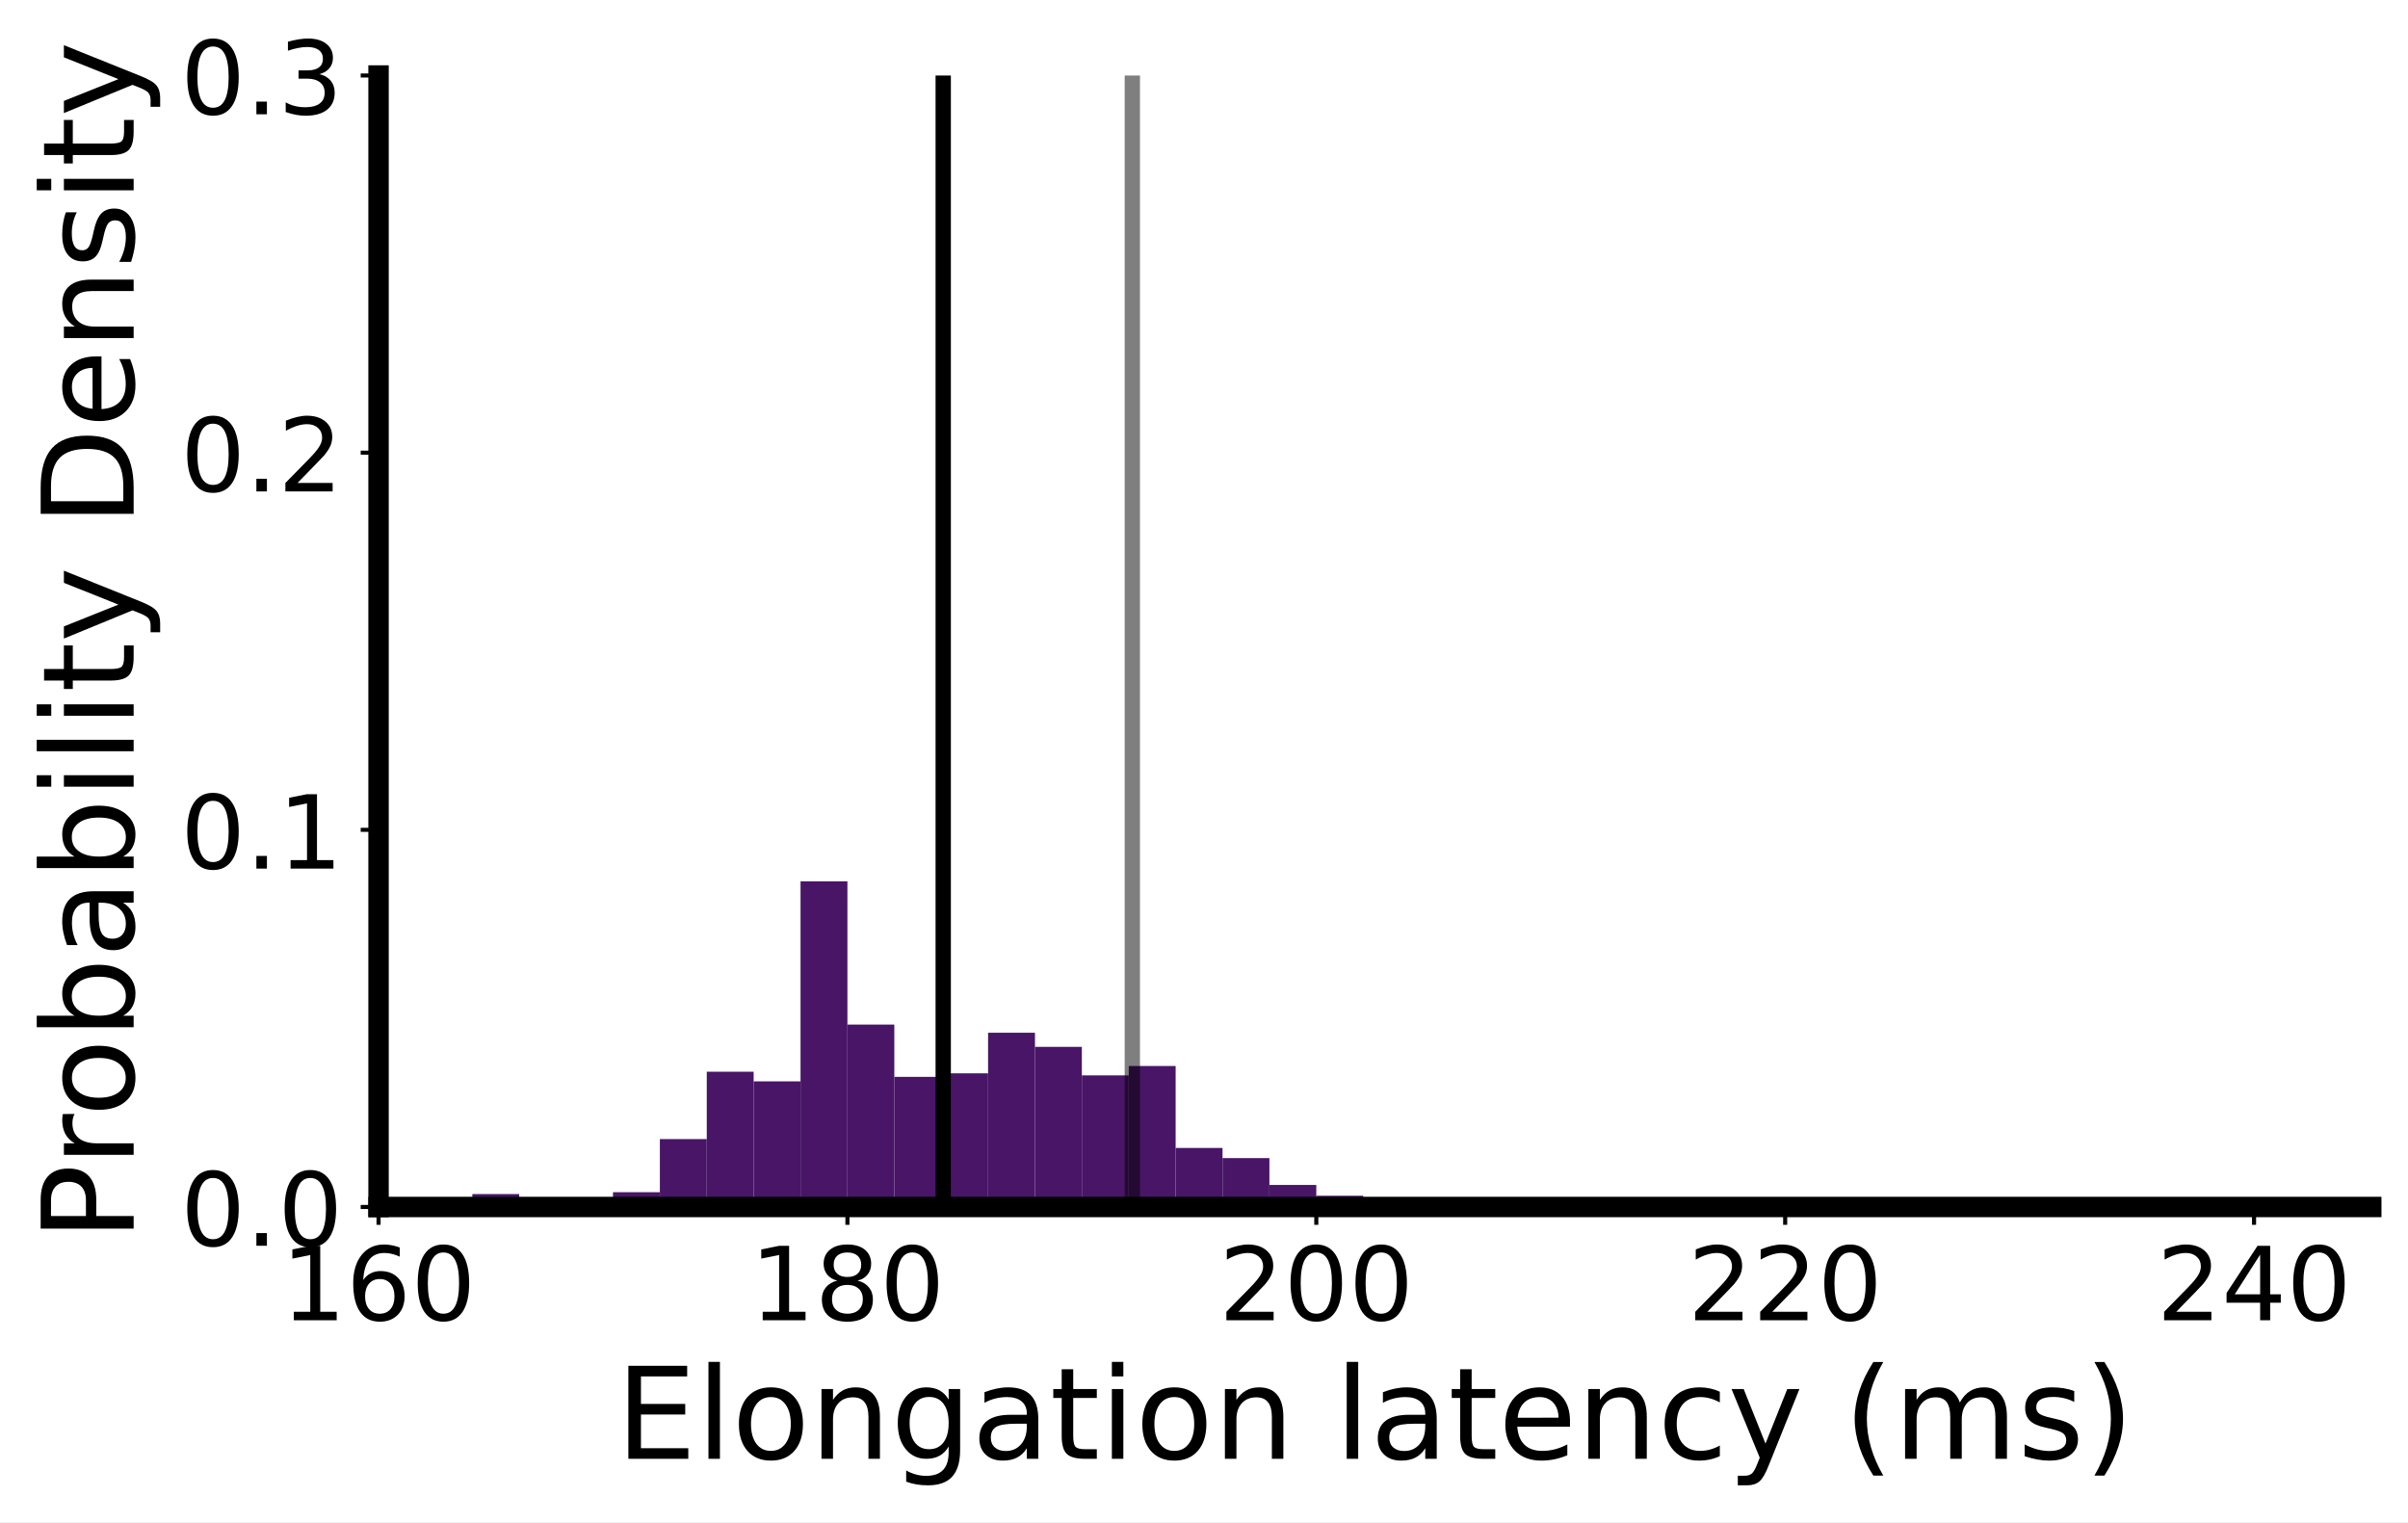
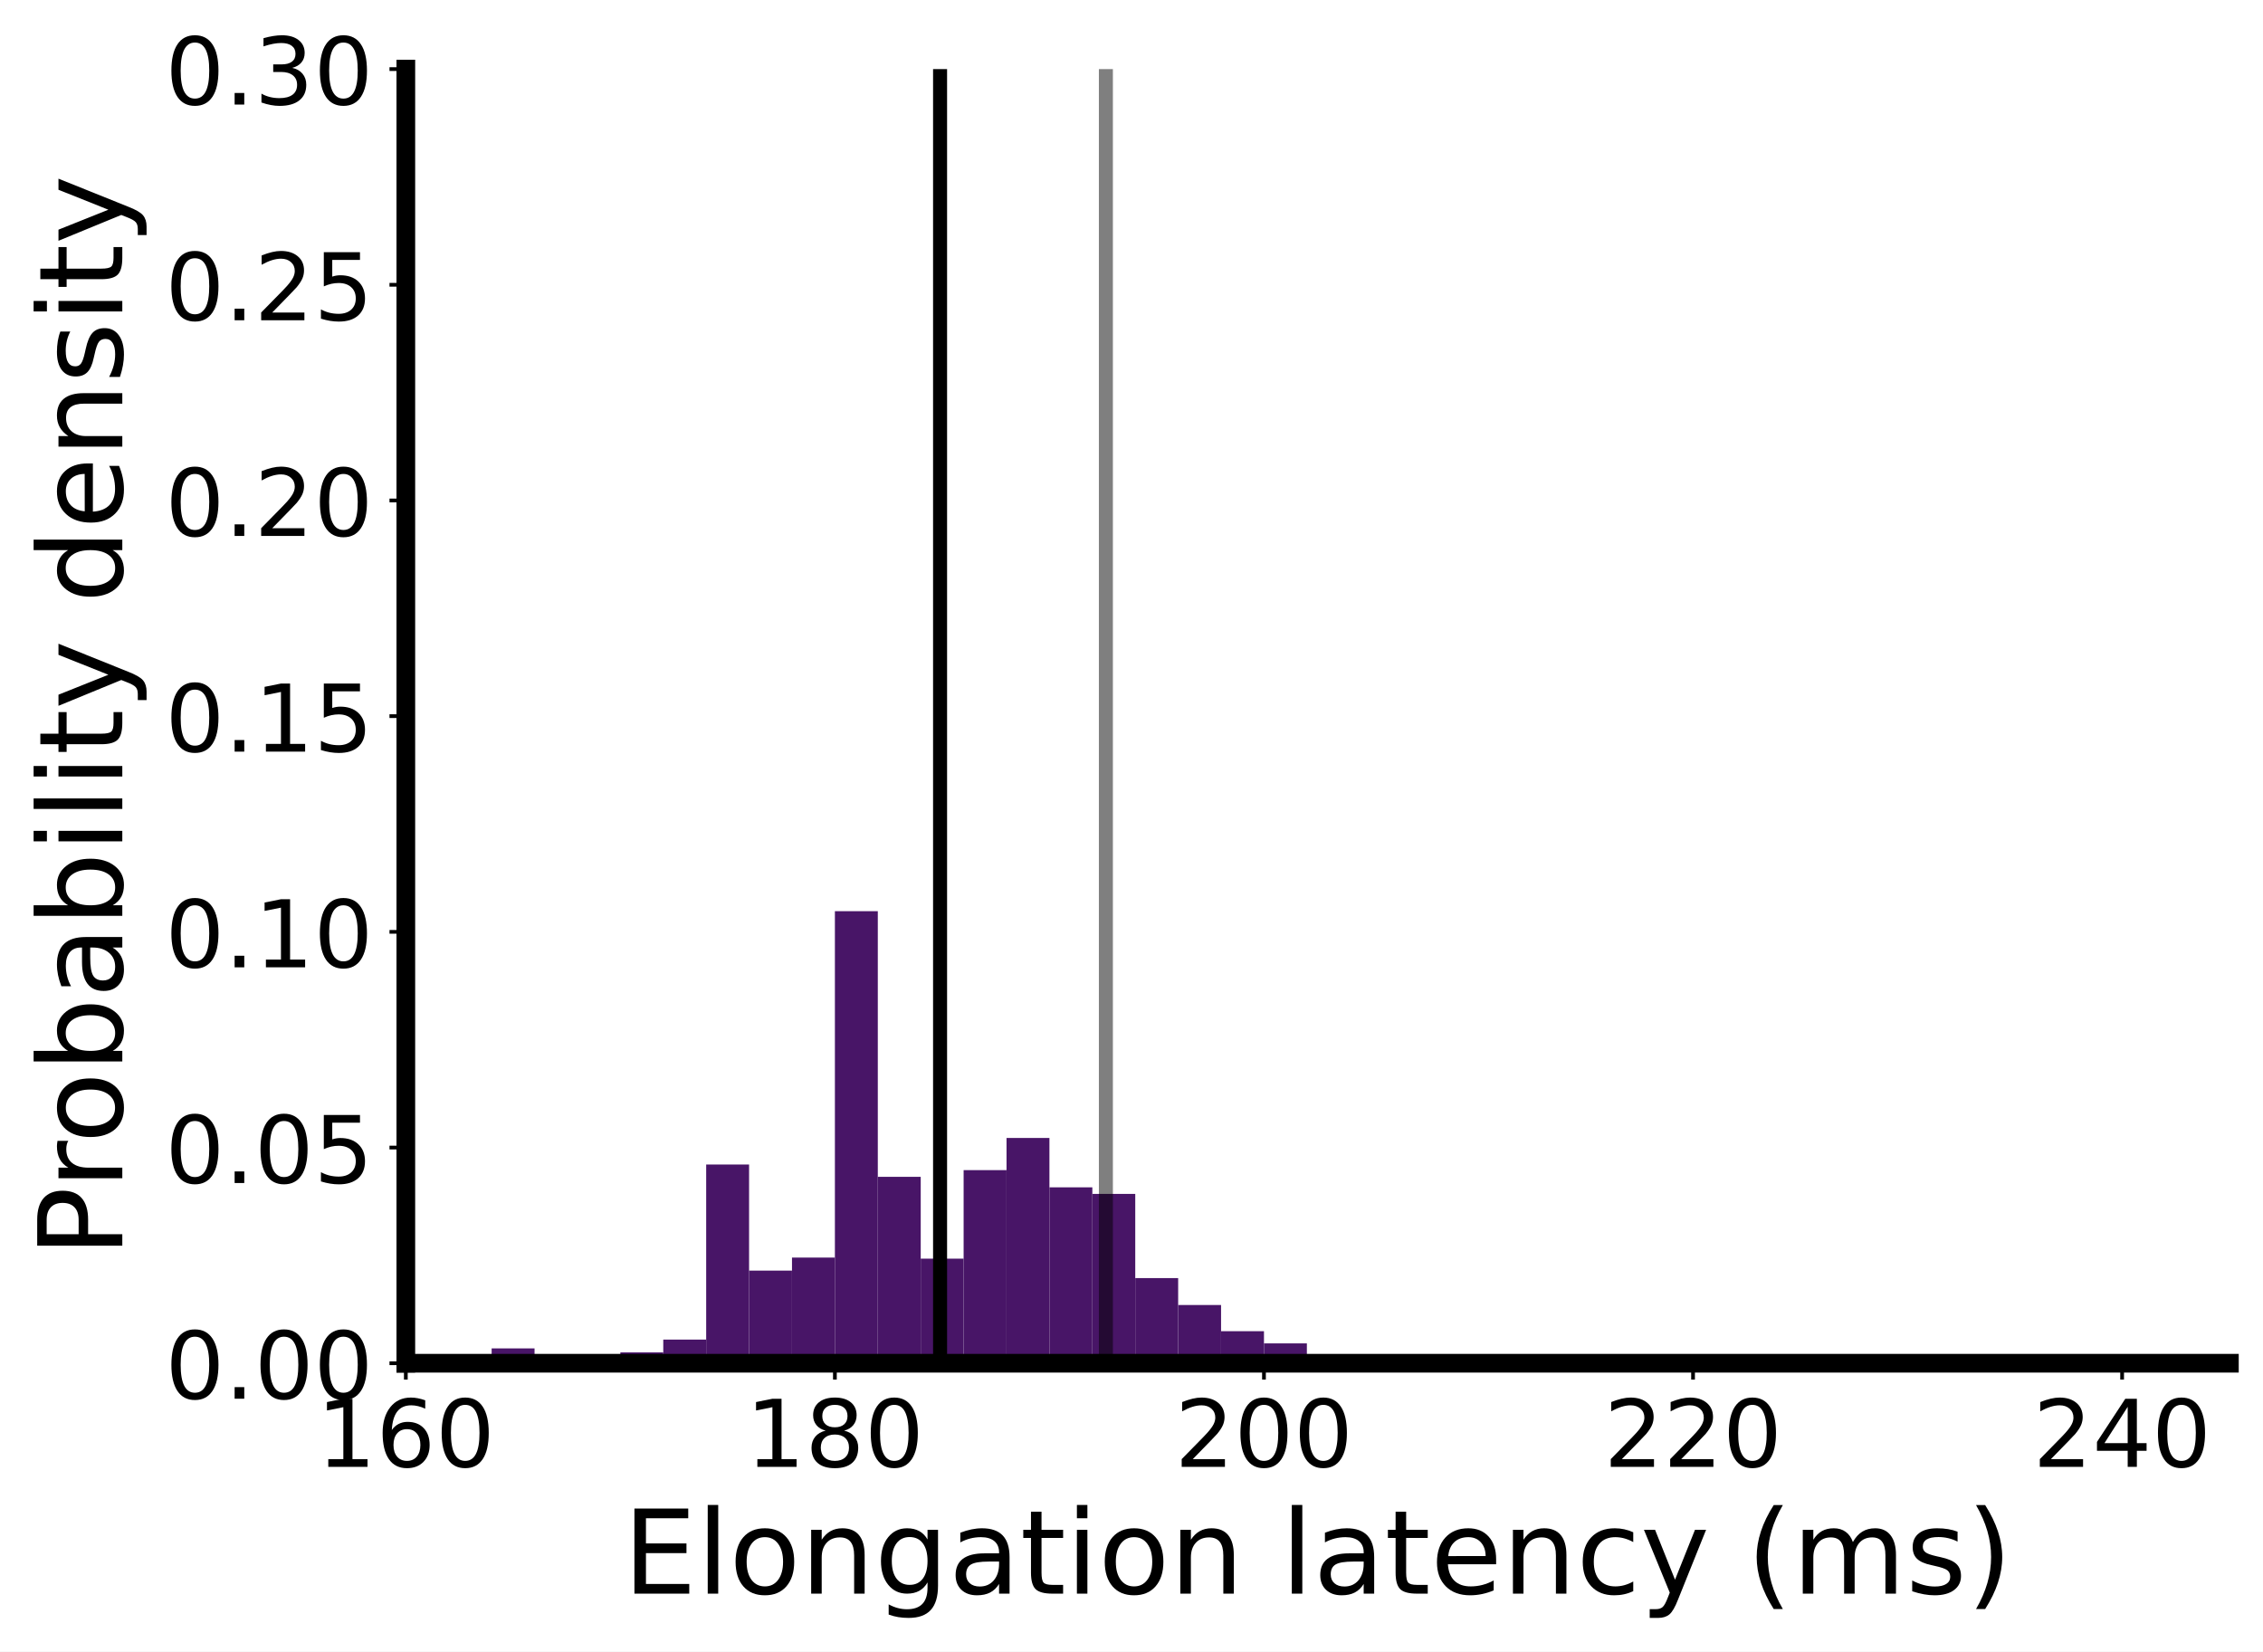
- <svg xmlns="http://www.w3.org/2000/svg" xmlns:xlink="http://www.w3.org/1999/xlink" width="472.002pt" height="298.31pt" viewBox="0 0 472.002 298.31" version="1.1">
+ <svg xmlns="http://www.w3.org/2000/svg" xmlns:xlink="http://www.w3.org/1999/xlink" width="484.727pt" height="353.75pt" viewBox="0 0 484.727 353.75" version="1.1">
  <defs>
    <style type="text/css">*{stroke-linejoin: round; stroke-linecap: butt}</style>
  </defs>
  <g id="figure_1">
    <g id="patch_1">
-       <path d="M 0 298.31  L 472.002 298.31  L 472.002 0  L 0 0  z " style="fill: #ffffff" />
+       <path d="M -0 353.75  L 484.727 353.75  L 484.727 0  L -0 0  z " style="fill: #ffffff" />
    </g>
    <g id="axes_1">
      <g id="patch_2">
-         <path d="M 74.202 236.558  L 464.802 236.558  L 464.802 14.798  L 74.202 14.798  z " style="fill: #ffffff" />
+         <path d="M 86.927 291.998  L 477.527 291.998  L 477.527 14.798  L 86.927 14.798  z " style="fill: #ffffff" />
      </g>
      <g id="patch_3">
-         <path d="M 74.202 236.558  L 83.392 236.558  L 83.392 236.558  L 74.202 236.558  z " clip-path="url(#p073860c569)" style="fill: #481567" />
+         <path d="M 86.927 291.998  L 96.117 291.998  L 96.117 291.998  L 86.927 291.998  z " clip-path="url(#p1c06d99037)" style="fill: #481567" />
      </g>
      <g id="patch_4">
-         <path d="M 83.392 236.558  L 92.583 236.558  L 92.583 236.558  L 83.392 236.558  z " clip-path="url(#p073860c569)" style="fill: #481567" />
+         <path d="M 96.117 291.998  L 105.308 291.998  L 105.308 291.998  L 96.117 291.998  z " clip-path="url(#p1c06d99037)" style="fill: #481567" />
      </g>
      <g id="patch_5">
-         <path d="M 92.583 236.558  L 101.773 236.558  L 101.773 234.02  L 92.583 234.02  z " clip-path="url(#p073860c569)" style="fill: #481567" />
+         <path d="M 105.308 291.998  L 114.498 291.998  L 114.498 288.826  L 105.308 288.826  z " clip-path="url(#p1c06d99037)" style="fill: #481567" />
      </g>
      <g id="patch_6">
-         <path d="M 101.773 236.558  L 110.964 236.558  L 110.964 236.558  L 101.773 236.558  z " clip-path="url(#p073860c569)" style="fill: #481567" />
+         <path d="M 114.498 291.998  L 123.689 291.998  L 123.689 291.998  L 114.498 291.998  z " clip-path="url(#p1c06d99037)" style="fill: #481567" />
      </g>
      <g id="patch_7">
-         <path d="M 110.964 236.558  L 120.155 236.558  L 120.155 236.196  L 110.964 236.196  z " clip-path="url(#p073860c569)" style="fill: #481567" />
+         <path d="M 123.689 291.998  L 132.88 291.998  L 132.88 291.998  L 123.689 291.998  z " clip-path="url(#p1c06d99037)" style="fill: #481567" />
      </g>
      <g id="patch_8">
-         <path d="M 120.155 236.558  L 129.345 236.558  L 129.345 233.661  L 120.155 233.661  z " clip-path="url(#p073860c569)" style="fill: #481567" />
+         <path d="M 132.88 291.998  L 142.07 291.998  L 142.07 289.671  L 132.88 289.671  z " clip-path="url(#p1c06d99037)" style="fill: #481567" />
      </g>
      <g id="patch_9">
-         <path d="M 129.345 236.558  L 138.536 236.558  L 138.536 223.245  L 129.345 223.245  z " clip-path="url(#p073860c569)" style="fill: #481567" />
+         <path d="M 142.07 291.998  L 151.261 291.998  L 151.261 286.931  L 142.07 286.931  z " clip-path="url(#p1c06d99037)" style="fill: #481567" />
      </g>
      <g id="patch_10">
-         <path d="M 138.536 236.558  L 147.726 236.558  L 147.726 210.047  L 138.536 210.047  z " clip-path="url(#p073860c569)" style="fill: #481567" />
+         <path d="M 151.261 291.998  L 160.451 291.998  L 160.451 249.436  L 151.261 249.436  z " clip-path="url(#p1c06d99037)" style="fill: #481567" />
      </g>
      <g id="patch_11">
-         <path d="M 147.726 236.558  L 156.917 236.558  L 156.917 211.932  L 147.726 211.932  z " clip-path="url(#p073860c569)" style="fill: #481567" />
+         <path d="M 160.451 291.998  L 169.642 291.998  L 169.642 272.157  L 160.451 272.157  z " clip-path="url(#p1c06d99037)" style="fill: #481567" />
      </g>
      <g id="patch_12">
-         <path d="M 156.917 236.558  L 166.107 236.558  L 166.107 172.725  L 156.917 172.725  z " clip-path="url(#p073860c569)" style="fill: #481567" />
+         <path d="M 169.642 291.998  L 178.832 291.998  L 178.832 269.361  L 169.642 269.361  z " clip-path="url(#p1c06d99037)" style="fill: #481567" />
      </g>
      <g id="patch_13">
-         <path d="M 166.107 236.558  L 175.298 236.558  L 175.298 200.807  L 166.107 200.807  z " clip-path="url(#p073860c569)" style="fill: #481567" />
+         <path d="M 178.832 291.998  L 188.023 291.998  L 188.023 195.167  L 178.832 195.167  z " clip-path="url(#p1c06d99037)" style="fill: #481567" />
      </g>
      <g id="patch_14">
-         <path d="M 175.298 236.558  L 184.489 236.558  L 184.489 211.052  L 175.298 211.052  z " clip-path="url(#p073860c569)" style="fill: #481567" />
+         <path d="M 188.023 291.998  L 197.214 291.998  L 197.214 252.077  L 188.023 252.077  z " clip-path="url(#p1c06d99037)" style="fill: #481567" />
      </g>
      <g id="patch_15">
-         <path d="M 184.489 236.558  L 193.679 236.558  L 193.679 210.366  L 184.489 210.366  z " clip-path="url(#p073860c569)" style="fill: #481567" />
+         <path d="M 197.214 291.998  L 206.404 291.998  L 206.404 269.598  L 197.214 269.598  z " clip-path="url(#p1c06d99037)" style="fill: #481567" />
      </g>
      <g id="patch_16">
-         <path d="M 193.679 236.558  L 202.87 236.558  L 202.87 202.408  L 193.679 202.408  z " clip-path="url(#p073860c569)" style="fill: #481567" />
+         <path d="M 206.404 291.998  L 215.595 291.998  L 215.595 250.64  L 206.404 250.64  z " clip-path="url(#p1c06d99037)" style="fill: #481567" />
      </g>
      <g id="patch_17">
-         <path d="M 202.87 236.558  L 212.06 236.558  L 212.06 205.177  L 202.87 205.177  z " clip-path="url(#p073860c569)" style="fill: #481567" />
+         <path d="M 215.595 291.998  L 224.785 291.998  L 224.785 243.751  L 215.595 243.751  z " clip-path="url(#p1c06d99037)" style="fill: #481567" />
      </g>
      <g id="patch_18">
-         <path d="M 212.06 236.558  L 221.251 236.558  L 221.251 210.759  L 212.06 210.759  z " clip-path="url(#p073860c569)" style="fill: #481567" />
+         <path d="M 224.785 291.998  L 233.976 291.998  L 233.976 254.315  L 224.785 254.315  z " clip-path="url(#p1c06d99037)" style="fill: #481567" />
      </g>
      <g id="patch_19">
-         <path d="M 221.251 236.558  L 230.442 236.558  L 230.442 208.933  L 221.251 208.933  z " clip-path="url(#p073860c569)" style="fill: #481567" />
+         <path d="M 233.976 291.998  L 243.167 291.998  L 243.167 255.734  L 233.976 255.734  z " clip-path="url(#p1c06d99037)" style="fill: #481567" />
      </g>
      <g id="patch_20">
-         <path d="M 230.442 236.558  L 239.632 236.558  L 239.632 224.982  L 230.442 224.982  z " clip-path="url(#p073860c569)" style="fill: #481567" />
+         <path d="M 243.167 291.998  L 252.357 291.998  L 252.357 273.756  L 243.167 273.756  z " clip-path="url(#p1c06d99037)" style="fill: #481567" />
      </g>
      <g id="patch_21">
-         <path d="M 239.632 236.558  L 248.823 236.558  L 248.823 226.977  L 239.632 226.977  z " clip-path="url(#p073860c569)" style="fill: #481567" />
+         <path d="M 252.357 291.998  L 261.548 291.998  L 261.548 279.53  L 252.357 279.53  z " clip-path="url(#p1c06d99037)" style="fill: #481567" />
      </g>
      <g id="patch_22">
-         <path d="M 248.823 236.558  L 258.013 236.558  L 258.013 232.235  L 248.823 232.235  z " clip-path="url(#p073860c569)" style="fill: #481567" />
+         <path d="M 261.548 291.998  L 270.738 291.998  L 270.738 285.142  L 261.548 285.142  z " clip-path="url(#p1c06d99037)" style="fill: #481567" />
      </g>
      <g id="patch_23">
-         <path d="M 258.013 236.558  L 267.204 236.558  L 267.204 234.346  L 258.013 234.346  z " clip-path="url(#p073860c569)" style="fill: #481567" />
+         <path d="M 270.738 291.998  L 279.929 291.998  L 279.929 287.741  L 270.738 287.741  z " clip-path="url(#p1c06d99037)" style="fill: #481567" />
      </g>
      <g id="patch_24">
-         <path d="M 267.204 236.558  L 276.395 236.558  L 276.395 235.962  L 267.204 235.962  z " clip-path="url(#p073860c569)" style="fill: #481567" />
+         <path d="M 279.929 291.998  L 289.12 291.998  L 289.12 291.073  L 279.929 291.073  z " clip-path="url(#p1c06d99037)" style="fill: #481567" />
      </g>
      <g id="patch_25">
-         <path d="M 276.395 236.558  L 285.585 236.558  L 285.585 235.804  L 276.395 235.804  z " clip-path="url(#p073860c569)" style="fill: #481567" />
+         <path d="M 289.12 291.998  L 298.31 291.998  L 298.31 291.888  L 289.12 291.888  z " clip-path="url(#p1c06d99037)" style="fill: #481567" />
      </g>
      <g id="patch_26">
-         <path d="M 285.585 236.558  L 294.776 236.558  L 294.776 236.535  L 285.585 236.535  z " clip-path="url(#p073860c569)" style="fill: #481567" />
+         <path d="M 298.31 291.998  L 307.501 291.998  L 307.501 291.187  L 298.31 291.187  z " clip-path="url(#p1c06d99037)" style="fill: #481567" />
      </g>
      <g id="patch_27">
-         <path d="M 294.776 236.558  L 303.966 236.558  L 303.966 236.518  L 294.776 236.518  z " clip-path="url(#p073860c569)" style="fill: #481567" />
+         <path d="M 307.501 291.998  L 316.691 291.998  L 316.691 291.988  L 307.501 291.988  z " clip-path="url(#p1c06d99037)" style="fill: #481567" />
      </g>
      <g id="patch_28">
-         <path d="M 303.966 236.558  L 313.157 236.558  L 313.157 236.557  L 303.966 236.557  z " clip-path="url(#p073860c569)" style="fill: #481567" />
+         <path d="M 316.691 291.998  L 325.882 291.998  L 325.882 291.997  L 316.691 291.997  z " clip-path="url(#p1c06d99037)" style="fill: #481567" />
      </g>
      <g id="patch_29">
-         <path d="M 313.157 236.558  L 322.347 236.558  L 322.347 236.558  L 313.157 236.558  z " clip-path="url(#p073860c569)" style="fill: #481567" />
+         <path d="M 325.882 291.998  L 335.072 291.998  L 335.072 291.998  L 325.882 291.998  z " clip-path="url(#p1c06d99037)" style="fill: #481567" />
      </g>
      <g id="patch_30">
-         <path d="M 322.347 236.558  L 331.538 236.558  L 331.538 236.557  L 322.347 236.557  z " clip-path="url(#p073860c569)" style="fill: #481567" />
+         <path d="M 335.072 291.998  L 344.263 291.998  L 344.263 291.997  L 335.072 291.997  z " clip-path="url(#p1c06d99037)" style="fill: #481567" />
      </g>
      <g id="patch_31">
-         <path d="M 331.538 236.558  L 340.729 236.558  L 340.729 236.558  L 331.538 236.558  z " clip-path="url(#p073860c569)" style="fill: #481567" />
+         <path d="M 344.263 291.998  L 353.454 291.998  L 353.454 291.998  L 344.263 291.998  z " clip-path="url(#p1c06d99037)" style="fill: #481567" />
      </g>
      <g id="patch_32">
-         <path d="M 340.729 236.558  L 349.919 236.558  L 349.919 236.558  L 340.729 236.558  z " clip-path="url(#p073860c569)" style="fill: #481567" />
+         <path d="M 353.454 291.998  L 362.644 291.998  L 362.644 291.998  L 353.454 291.998  z " clip-path="url(#p1c06d99037)" style="fill: #481567" />
      </g>
      <g id="matplotlib.axis_1">
        <g id="xtick_1">
          <g id="line2d_1">
            <defs>
-               <path id="mf38c23860c" d="M 0 0  L 0 3.5  " style="stroke: #000000; stroke-width: 0.8" />
+               <path id="m0aa3e99f4f" d="M 0 0  L 0 3.5  " style="stroke: #000000; stroke-width: 0.8" />
            </defs>
            <g>
-               <use xlink:href="#mf38c23860c" x="74.202" y="236.558" style="stroke: #000000; stroke-width: 0.8" />
+               <use xlink:href="#m0aa3e99f4f" x="86.927" y="291.998" style="stroke: #000000; stroke-width: 0.8" />
            </g>
          </g>
          <g id="text_1">
-             <g transform="translate(55.11406 258.7553) scale(0.2 -0.2)">
+             <g transform="translate(67.83906 314.1953) scale(0.2 -0.2)">
              <defs>
                <path id="DejaVuSans-31" d="M 794 531  L 1825 531  L 1825 4091  L 703 3866  L 703 4441  L 1819 4666  L 2450 4666  L 2450 531  L 3481 531  L 3481 0  L 794 0  L 794 531  z " transform="scale(0.015625)" />
                <path id="DejaVuSans-36" d="M 2113 2584  Q 1688 2584 1439 2293  Q 1191 2003 1191 1497  Q 1191 994 1439 701  Q 1688 409 2113 409  Q 2538 409 2786 701  Q 3034 994 3034 1497  Q 3034 2003 2786 2293  Q 2538 2584 2113 2584  z M 3366 4563  L 3366 3988  Q 3128 4100 2886 4159  Q 2644 4219 2406 4219  Q 1781 4219 1451 3797  Q 1122 3375 1075 2522  Q 1259 2794 1537 2939  Q 1816 3084 2150 3084  Q 2853 3084 3261 2657  Q 3669 2231 3669 1497  Q 3669 778 3244 343  Q 2819 -91 2113 -91  Q 1303 -91 875 529  Q 447 1150 447 2328  Q 447 3434 972 4092  Q 1497 4750 2381 4750  Q 2619 4750 2861 4703  Q 3103 4656 3366 4563  z " transform="scale(0.015625)" />
                <path id="DejaVuSans-30" d="M 2034 4250  Q 1547 4250 1301 3770  Q 1056 3291 1056 2328  Q 1056 1369 1301 889  Q 1547 409 2034 409  Q 2525 409 2770 889  Q 3016 1369 3016 2328  Q 3016 3291 2770 3770  Q 2525 4250 2034 4250  z M 2034 4750  Q 2819 4750 3233 4129  Q 3647 3509 3647 2328  Q 3647 1150 3233 529  Q 2819 -91 2034 -91  Q 1250 -91 836 529  Q 422 1150 422 2328  Q 422 3509 836 4129  Q 1250 4750 2034 4750  z " transform="scale(0.015625)" />
              </defs>
              <use xlink:href="#DejaVuSans-31" />
              <use xlink:href="#DejaVuSans-36" x="63.623" />
              <use xlink:href="#DejaVuSans-30" x="127.246" />
            </g>
          </g>
        </g>
        <g id="xtick_2">
          <g id="line2d_2">
            <g>
-               <use xlink:href="#mf38c23860c" x="166.107" y="236.558" style="stroke: #000000; stroke-width: 0.8" />
+               <use xlink:href="#m0aa3e99f4f" x="178.832" y="291.998" style="stroke: #000000; stroke-width: 0.8" />
            </g>
          </g>
          <g id="text_2">
-             <g transform="translate(147.0199 258.7553) scale(0.2 -0.2)">
+             <g transform="translate(159.7449 314.1953) scale(0.2 -0.2)">
              <defs>
                <path id="DejaVuSans-38" d="M 2034 2216  Q 1584 2216 1326 1975  Q 1069 1734 1069 1313  Q 1069 891 1326 650  Q 1584 409 2034 409  Q 2484 409 2743 651  Q 3003 894 3003 1313  Q 3003 1734 2745 1975  Q 2488 2216 2034 2216  z M 1403 2484  Q 997 2584 770 2862  Q 544 3141 544 3541  Q 544 4100 942 4425  Q 1341 4750 2034 4750  Q 2731 4750 3128 4425  Q 3525 4100 3525 3541  Q 3525 3141 3298 2862  Q 3072 2584 2669 2484  Q 3125 2378 3379 2068  Q 3634 1759 3634 1313  Q 3634 634 3220 271  Q 2806 -91 2034 -91  Q 1263 -91 848 271  Q 434 634 434 1313  Q 434 1759 690 2068  Q 947 2378 1403 2484  z M 1172 3481  Q 1172 3119 1398 2916  Q 1625 2713 2034 2713  Q 2441 2713 2670 2916  Q 2900 3119 2900 3481  Q 2900 3844 2670 4047  Q 2441 4250 2034 4250  Q 1625 4250 1398 4047  Q 1172 3844 1172 3481  z " transform="scale(0.015625)" />
              </defs>
              <use xlink:href="#DejaVuSans-31" />
              <use xlink:href="#DejaVuSans-38" x="63.623" />
              <use xlink:href="#DejaVuSans-30" x="127.246" />
            </g>
          </g>
        </g>
        <g id="xtick_3">
          <g id="line2d_3">
            <g>
-               <use xlink:href="#mf38c23860c" x="258.013" y="236.558" style="stroke: #000000; stroke-width: 0.8" />
+               <use xlink:href="#m0aa3e99f4f" x="270.738" y="291.998" style="stroke: #000000; stroke-width: 0.8" />
            </g>
          </g>
          <g id="text_3">
-             <g transform="translate(238.9258 258.7553) scale(0.2 -0.2)">
+             <g transform="translate(251.6508 314.1953) scale(0.2 -0.2)">
              <defs>
                <path id="DejaVuSans-32" d="M 1228 531  L 3431 531  L 3431 0  L 469 0  L 469 531  Q 828 903 1448 1529  Q 2069 2156 2228 2338  Q 2531 2678 2651 2914  Q 2772 3150 2772 3378  Q 2772 3750 2511 3984  Q 2250 4219 1831 4219  Q 1534 4219 1204 4116  Q 875 4013 500 3803  L 500 4441  Q 881 4594 1212 4672  Q 1544 4750 1819 4750  Q 2544 4750 2975 4387  Q 3406 4025 3406 3419  Q 3406 3131 3298 2873  Q 3191 2616 2906 2266  Q 2828 2175 2409 1742  Q 1991 1309 1228 531  z " transform="scale(0.015625)" />
              </defs>
              <use xlink:href="#DejaVuSans-32" />
              <use xlink:href="#DejaVuSans-30" x="63.623" />
              <use xlink:href="#DejaVuSans-30" x="127.246" />
            </g>
          </g>
        </g>
        <g id="xtick_4">
          <g id="line2d_4">
            <g>
-               <use xlink:href="#mf38c23860c" x="349.919" y="236.558" style="stroke: #000000; stroke-width: 0.8" />
+               <use xlink:href="#m0aa3e99f4f" x="362.644" y="291.998" style="stroke: #000000; stroke-width: 0.8" />
            </g>
          </g>
          <g id="text_4">
-             <g transform="translate(330.8317 258.7553) scale(0.2 -0.2)">
+             <g transform="translate(343.5567 314.1953) scale(0.2 -0.2)">
              <use xlink:href="#DejaVuSans-32" />
              <use xlink:href="#DejaVuSans-32" x="63.623" />
              <use xlink:href="#DejaVuSans-30" x="127.246" />
            </g>
          </g>
        </g>
        <g id="xtick_5">
          <g id="line2d_5">
            <g>
-               <use xlink:href="#mf38c23860c" x="441.825" y="236.558" style="stroke: #000000; stroke-width: 0.8" />
+               <use xlink:href="#m0aa3e99f4f" x="454.55" y="291.998" style="stroke: #000000; stroke-width: 0.8" />
            </g>
          </g>
          <g id="text_5">
-             <g transform="translate(422.7376 258.7553) scale(0.2 -0.2)">
+             <g transform="translate(435.4626 314.1953) scale(0.2 -0.2)">
              <defs>
                <path id="DejaVuSans-34" d="M 2419 4116  L 825 1625  L 2419 1625  L 2419 4116  z M 2253 4666  L 3047 4666  L 3047 1625  L 3713 1625  L 3713 1100  L 3047 1100  L 3047 0  L 2419 0  L 2419 1100  L 313 1100  L 313 1709  L 2253 4666  z " transform="scale(0.015625)" />
              </defs>
              <use xlink:href="#DejaVuSans-32" />
              <use xlink:href="#DejaVuSans-34" x="63.623" />
              <use xlink:href="#DejaVuSans-30" x="127.246" />
            </g>
          </g>
        </g>
        <g id="text_6">
-           <g transform="translate(120.7164 285.9108) scale(0.25 -0.25)">
+           <g transform="translate(133.4414 341.3508) scale(0.25 -0.25)">
            <defs>
              <path id="DejaVuSans-45" d="M 628 4666  L 3578 4666  L 3578 4134  L 1259 4134  L 1259 2753  L 3481 2753  L 3481 2222  L 1259 2222  L 1259 531  L 3634 531  L 3634 0  L 628 0  L 628 4666  z " transform="scale(0.015625)" />
              <path id="DejaVuSans-6c" d="M 603 4863  L 1178 4863  L 1178 0  L 603 0  L 603 4863  z " transform="scale(0.015625)" />
              <path id="DejaVuSans-6f" d="M 1959 3097  Q 1497 3097 1228 2736  Q 959 2375 959 1747  Q 959 1119 1226 758  Q 1494 397 1959 397  Q 2419 397 2687 759  Q 2956 1122 2956 1747  Q 2956 2369 2687 2733  Q 2419 3097 1959 3097  z M 1959 3584  Q 2709 3584 3137 3096  Q 3566 2609 3566 1747  Q 3566 888 3137 398  Q 2709 -91 1959 -91  Q 1206 -91 779 398  Q 353 888 353 1747  Q 353 2609 779 3096  Q 1206 3584 1959 3584  z " transform="scale(0.015625)" />
              <path id="DejaVuSans-6e" d="M 3513 2113  L 3513 0  L 2938 0  L 2938 2094  Q 2938 2591 2744 2837  Q 2550 3084 2163 3084  Q 1697 3084 1428 2787  Q 1159 2491 1159 1978  L 1159 0  L 581 0  L 581 3500  L 1159 3500  L 1159 2956  Q 1366 3272 1645 3428  Q 1925 3584 2291 3584  Q 2894 3584 3203 3211  Q 3513 2838 3513 2113  z " transform="scale(0.015625)" />
              <path id="DejaVuSans-67" d="M 2906 1791  Q 2906 2416 2648 2759  Q 2391 3103 1925 3103  Q 1463 3103 1205 2759  Q 947 2416 947 1791  Q 947 1169 1205 825  Q 1463 481 1925 481  Q 2391 481 2648 825  Q 2906 1169 2906 1791  z M 3481 434  Q 3481 -459 3084 -895  Q 2688 -1331 1869 -1331  Q 1566 -1331 1297 -1286  Q 1028 -1241 775 -1147  L 775 -588  Q 1028 -725 1275 -790  Q 1522 -856 1778 -856  Q 2344 -856 2625 -561  Q 2906 -266 2906 331  L 2906 616  Q 2728 306 2450 153  Q 2172 0 1784 0  Q 1141 0 747 490  Q 353 981 353 1791  Q 353 2603 747 3093  Q 1141 3584 1784 3584  Q 2172 3584 2450 3431  Q 2728 3278 2906 2969  L 2906 3500  L 3481 3500  L 3481 434  z " transform="scale(0.015625)" />
              <path id="DejaVuSans-61" d="M 2194 1759  Q 1497 1759 1228 1600  Q 959 1441 959 1056  Q 959 750 1161 570  Q 1363 391 1709 391  Q 2188 391 2477 730  Q 2766 1069 2766 1631  L 2766 1759  L 2194 1759  z M 3341 1997  L 3341 0  L 2766 0  L 2766 531  Q 2569 213 2275 61  Q 1981 -91 1556 -91  Q 1019 -91 701 211  Q 384 513 384 1019  Q 384 1609 779 1909  Q 1175 2209 1959 2209  L 2766 2209  L 2766 2266  Q 2766 2663 2505 2880  Q 2244 3097 1772 3097  Q 1472 3097 1187 3025  Q 903 2953 641 2809  L 641 3341  Q 956 3463 1253 3523  Q 1550 3584 1831 3584  Q 2591 3584 2966 3190  Q 3341 2797 3341 1997  z " transform="scale(0.015625)" />
              <path id="DejaVuSans-74" d="M 1172 4494  L 1172 3500  L 2356 3500  L 2356 3053  L 1172 3053  L 1172 1153  Q 1172 725 1289 603  Q 1406 481 1766 481  L 2356 481  L 2356 0  L 1766 0  Q 1100 0 847 248  Q 594 497 594 1153  L 594 3053  L 172 3053  L 172 3500  L 594 3500  L 594 4494  L 1172 4494  z " transform="scale(0.015625)" />
              <path id="DejaVuSans-69" d="M 603 3500  L 1178 3500  L 1178 0  L 603 0  L 603 3500  z M 603 4863  L 1178 4863  L 1178 4134  L 603 4134  L 603 4863  z " transform="scale(0.015625)" />
              <path id="DejaVuSans-20" transform="scale(0.015625)" />
              <path id="DejaVuSans-65" d="M 3597 1894  L 3597 1613  L 953 1613  Q 991 1019 1311 708  Q 1631 397 2203 397  Q 2534 397 2845 478  Q 3156 559 3463 722  L 3463 178  Q 3153 47 2828 -22  Q 2503 -91 2169 -91  Q 1331 -91 842 396  Q 353 884 353 1716  Q 353 2575 817 3079  Q 1281 3584 2069 3584  Q 2775 3584 3186 3129  Q 3597 2675 3597 1894  z M 3022 2063  Q 3016 2534 2758 2815  Q 2500 3097 2075 3097  Q 1594 3097 1305 2825  Q 1016 2553 972 2059  L 3022 2063  z " transform="scale(0.015625)" />
              <path id="DejaVuSans-63" d="M 3122 3366  L 3122 2828  Q 2878 2963 2633 3030  Q 2388 3097 2138 3097  Q 1578 3097 1268 2742  Q 959 2388 959 1747  Q 959 1106 1268 751  Q 1578 397 2138 397  Q 2388 397 2633 464  Q 2878 531 3122 666  L 3122 134  Q 2881 22 2623 -34  Q 2366 -91 2075 -91  Q 1284 -91 818 406  Q 353 903 353 1747  Q 353 2603 823 3093  Q 1294 3584 2113 3584  Q 2378 3584 2631 3529  Q 2884 3475 3122 3366  z " transform="scale(0.015625)" />
              <path id="DejaVuSans-79" d="M 2059 -325  Q 1816 -950 1584 -1140  Q 1353 -1331 966 -1331  L 506 -1331  L 506 -850  L 844 -850  Q 1081 -850 1212 -737  Q 1344 -625 1503 -206  L 1606 56  L 191 3500  L 800 3500  L 1894 763  L 2988 3500  L 3597 3500  L 2059 -325  z " transform="scale(0.015625)" />
              <path id="DejaVuSans-28" d="M 1984 4856  Q 1566 4138 1362 3434  Q 1159 2731 1159 2009  Q 1159 1288 1364 580  Q 1569 -128 1984 -844  L 1484 -844  Q 1016 -109 783 600  Q 550 1309 550 2009  Q 550 2706 781 3412  Q 1013 4119 1484 4856  L 1984 4856  z " transform="scale(0.015625)" />
              <path id="DejaVuSans-6d" d="M 3328 2828  Q 3544 3216 3844 3400  Q 4144 3584 4550 3584  Q 5097 3584 5394 3201  Q 5691 2819 5691 2113  L 5691 0  L 5113 0  L 5113 2094  Q 5113 2597 4934 2840  Q 4756 3084 4391 3084  Q 3944 3084 3684 2787  Q 3425 2491 3425 1978  L 3425 0  L 2847 0  L 2847 2094  Q 2847 2600 2669 2842  Q 2491 3084 2119 3084  Q 1678 3084 1418 2786  Q 1159 2488 1159 1978  L 1159 0  L 581 0  L 581 3500  L 1159 3500  L 1159 2956  Q 1356 3278 1631 3431  Q 1906 3584 2284 3584  Q 2666 3584 2933 3390  Q 3200 3197 3328 2828  z " transform="scale(0.015625)" />
              <path id="DejaVuSans-73" d="M 2834 3397  L 2834 2853  Q 2591 2978 2328 3040  Q 2066 3103 1784 3103  Q 1356 3103 1142 2972  Q 928 2841 928 2578  Q 928 2378 1081 2264  Q 1234 2150 1697 2047  L 1894 2003  Q 2506 1872 2764 1633  Q 3022 1394 3022 966  Q 3022 478 2636 193  Q 2250 -91 1575 -91  Q 1294 -91 989 -36  Q 684 19 347 128  L 347 722  Q 666 556 975 473  Q 1284 391 1588 391  Q 1994 391 2212 530  Q 2431 669 2431 922  Q 2431 1156 2273 1281  Q 2116 1406 1581 1522  L 1381 1569  Q 847 1681 609 1914  Q 372 2147 372 2553  Q 372 3047 722 3315  Q 1072 3584 1716 3584  Q 2034 3584 2315 3537  Q 2597 3491 2834 3397  z " transform="scale(0.015625)" />
              <path id="DejaVuSans-29" d="M 513 4856  L 1013 4856  Q 1481 4119 1714 3412  Q 1947 2706 1947 2009  Q 1947 1309 1714 600  Q 1481 -109 1013 -844  L 513 -844  Q 928 -128 1133 580  Q 1338 1288 1338 2009  Q 1338 2731 1133 3434  Q 928 4138 513 4856  z " transform="scale(0.015625)" />
            </defs>
            <use xlink:href="#DejaVuSans-45" />
            <use xlink:href="#DejaVuSans-6c" x="63.184" />
            <use xlink:href="#DejaVuSans-6f" x="90.967" />
            <use xlink:href="#DejaVuSans-6e" x="152.148" />
            <use xlink:href="#DejaVuSans-67" x="215.527" />
            <use xlink:href="#DejaVuSans-61" x="279.004" />
            <use xlink:href="#DejaVuSans-74" x="340.283" />
            <use xlink:href="#DejaVuSans-69" x="379.492" />
            <use xlink:href="#DejaVuSans-6f" x="407.275" />
            <use xlink:href="#DejaVuSans-6e" x="468.457" />
            <use xlink:href="#DejaVuSans-20" x="531.836" />
            <use xlink:href="#DejaVuSans-6c" x="563.623" />
            <use xlink:href="#DejaVuSans-61" x="591.406" />
            <use xlink:href="#DejaVuSans-74" x="652.686" />
            <use xlink:href="#DejaVuSans-65" x="691.895" />
            <use xlink:href="#DejaVuSans-6e" x="753.418" />
            <use xlink:href="#DejaVuSans-63" x="816.797" />
            <use xlink:href="#DejaVuSans-79" x="871.777" />
            <use xlink:href="#DejaVuSans-20" x="930.957" />
            <use xlink:href="#DejaVuSans-28" x="962.744" />
            <use xlink:href="#DejaVuSans-6d" x="1001.758" />
            <use xlink:href="#DejaVuSans-73" x="1099.17" />
            <use xlink:href="#DejaVuSans-29" x="1151.27" />
          </g>
        </g>
      </g>
      <g id="matplotlib.axis_2">
        <g id="ytick_1">
          <g id="line2d_6">
            <defs>
-               <path id="mb4e1f5f605" d="M 0 0  L -3.5 0  " style="stroke: #000000; stroke-width: 0.8" />
+               <path id="m391246f711" d="M 0 0  L -3.5 0  " style="stroke: #000000; stroke-width: 0.8" />
            </defs>
            <g>
-               <use xlink:href="#mb4e1f5f605" x="74.202" y="236.558" style="stroke: #000000; stroke-width: 0.8" />
+               <use xlink:href="#m391246f711" x="86.927" y="291.998" style="stroke: #000000; stroke-width: 0.8" />
            </g>
          </g>
          <g id="text_7">
-             <g transform="translate(35.39531 244.1569) scale(0.2 -0.2)">
+             <g transform="translate(35.39531 299.5969) scale(0.2 -0.2)">
              <defs>
                <path id="DejaVuSans-2e" d="M 684 794  L 1344 794  L 1344 0  L 684 0  L 684 794  z " transform="scale(0.015625)" />
              </defs>
              <use xlink:href="#DejaVuSans-30" />
              <use xlink:href="#DejaVuSans-2e" x="63.623" />
              <use xlink:href="#DejaVuSans-30" x="95.41" />
+               <use xlink:href="#DejaVuSans-30" x="159.033" />
            </g>
          </g>
        </g>
        <g id="ytick_2">
          <g id="line2d_7">
            <g>
-               <use xlink:href="#mb4e1f5f605" x="74.202" y="162.638" style="stroke: #000000; stroke-width: 0.8" />
+               <use xlink:href="#m391246f711" x="86.927" y="245.798" style="stroke: #000000; stroke-width: 0.8" />
            </g>
          </g>
          <g id="text_8">
-             <g transform="translate(35.39531 170.2369) scale(0.2 -0.2)">
-               <use xlink:href="#DejaVuSans-30" />
-               <use xlink:href="#DejaVuSans-2e" x="63.623" />
-               <use xlink:href="#DejaVuSans-31" x="95.41" />
+             <g transform="translate(35.39531 253.3969) scale(0.2 -0.2)">
+               <defs>
+                 <path id="DejaVuSans-35" d="M 691 4666  L 3169 4666  L 3169 4134  L 1269 4134  L 1269 2991  Q 1406 3038 1543 3061  Q 1681 3084 1819 3084  Q 2600 3084 3056 2656  Q 3513 2228 3513 1497  Q 3513 744 3044 326  Q 2575 -91 1722 -91  Q 1428 -91 1123 -41  Q 819 9 494 109  L 494 744  Q 775 591 1075 516  Q 1375 441 1709 441  Q 2250 441 2565 725  Q 2881 1009 2881 1497  Q 2881 1984 2565 2268  Q 2250 2553 1709 2553  Q 1456 2553 1204 2497  Q 953 2441 691 2322  L 691 4666  z " transform="scale(0.015625)" />
+               </defs>
+               <use xlink:href="#DejaVuSans-30" />
+               <use xlink:href="#DejaVuSans-2e" x="63.623" />
+               <use xlink:href="#DejaVuSans-30" x="95.41" />
+               <use xlink:href="#DejaVuSans-35" x="159.033" />
            </g>
          </g>
        </g>
        <g id="ytick_3">
          <g id="line2d_8">
            <g>
-               <use xlink:href="#mb4e1f5f605" x="74.202" y="88.718" style="stroke: #000000; stroke-width: 0.8" />
+               <use xlink:href="#m391246f711" x="86.927" y="199.598" style="stroke: #000000; stroke-width: 0.8" />
            </g>
          </g>
          <g id="text_9">
-             <g transform="translate(35.39531 96.31687) scale(0.2 -0.2)">
-               <use xlink:href="#DejaVuSans-30" />
-               <use xlink:href="#DejaVuSans-2e" x="63.623" />
-               <use xlink:href="#DejaVuSans-32" x="95.41" />
+             <g transform="translate(35.39531 207.1969) scale(0.2 -0.2)">
+               <use xlink:href="#DejaVuSans-30" />
+               <use xlink:href="#DejaVuSans-2e" x="63.623" />
+               <use xlink:href="#DejaVuSans-31" x="95.41" />
+               <use xlink:href="#DejaVuSans-30" x="159.033" />
            </g>
          </g>
        </g>
        <g id="ytick_4">
          <g id="line2d_9">
            <g>
-               <use xlink:href="#mb4e1f5f605" x="74.202" y="14.798" style="stroke: #000000; stroke-width: 0.8" />
+               <use xlink:href="#m391246f711" x="86.927" y="153.398" style="stroke: #000000; stroke-width: 0.8" />
            </g>
          </g>
          <g id="text_10">
+             <g transform="translate(35.39531 160.9969) scale(0.2 -0.2)">
+               <use xlink:href="#DejaVuSans-30" />
+               <use xlink:href="#DejaVuSans-2e" x="63.623" />
+               <use xlink:href="#DejaVuSans-31" x="95.41" />
+               <use xlink:href="#DejaVuSans-35" x="159.033" />
+             </g>
+           </g>
+         </g>
+         <g id="ytick_5">
+           <g id="line2d_10">
+             <g>
+               <use xlink:href="#m391246f711" x="86.927" y="107.198" style="stroke: #000000; stroke-width: 0.8" />
+             </g>
+           </g>
+           <g id="text_11">
+             <g transform="translate(35.39531 114.7969) scale(0.2 -0.2)">
+               <use xlink:href="#DejaVuSans-30" />
+               <use xlink:href="#DejaVuSans-2e" x="63.623" />
+               <use xlink:href="#DejaVuSans-32" x="95.41" />
+               <use xlink:href="#DejaVuSans-30" x="159.033" />
+             </g>
+           </g>
+         </g>
+         <g id="ytick_6">
+           <g id="line2d_11">
+             <g>
+               <use xlink:href="#m391246f711" x="86.927" y="60.998" style="stroke: #000000; stroke-width: 0.8" />
+             </g>
+           </g>
+           <g id="text_12">
+             <g transform="translate(35.39531 68.59687) scale(0.2 -0.2)">
+               <use xlink:href="#DejaVuSans-30" />
+               <use xlink:href="#DejaVuSans-2e" x="63.623" />
+               <use xlink:href="#DejaVuSans-32" x="95.41" />
+               <use xlink:href="#DejaVuSans-35" x="159.033" />
+             </g>
+           </g>
+         </g>
+         <g id="ytick_7">
+           <g id="line2d_12">
+             <g>
+               <use xlink:href="#m391246f711" x="86.927" y="14.798" style="stroke: #000000; stroke-width: 0.8" />
+             </g>
+           </g>
+           <g id="text_13">
            <g transform="translate(35.39531 22.39688) scale(0.2 -0.2)">
              <defs>
                <path id="DejaVuSans-33" d="M 2597 2516  Q 3050 2419 3304 2112  Q 3559 1806 3559 1356  Q 3559 666 3084 287  Q 2609 -91 1734 -91  Q 1441 -91 1130 -33  Q 819 25 488 141  L 488 750  Q 750 597 1062 519  Q 1375 441 1716 441  Q 2309 441 2620 675  Q 2931 909 2931 1356  Q 2931 1769 2642 2001  Q 2353 2234 1838 2234  L 1294 2234  L 1294 2753  L 1863 2753  Q 2328 2753 2575 2939  Q 2822 3125 2822 3475  Q 2822 3834 2567 4026  Q 2313 4219 1838 4219  Q 1578 4219 1281 4162  Q 984 4106 628 3988  L 628 4550  Q 988 4650 1302 4700  Q 1616 4750 1894 4750  Q 2613 4750 3031 4423  Q 3450 4097 3450 3541  Q 3450 3153 3228 2886  Q 3006 2619 2597 2516  z " transform="scale(0.015625)" />
              </defs>
              <use xlink:href="#DejaVuSans-30" />
              <use xlink:href="#DejaVuSans-2e" x="63.623" />
              <use xlink:href="#DejaVuSans-33" x="95.41" />
-             </g>
-           </g>
-         </g>
-         <g id="text_11">
-           <g transform="translate(26.19609 243.2448) rotate(-90) scale(0.25 -0.25)">
+               <use xlink:href="#DejaVuSans-30" x="159.033" />
+             </g>
+           </g>
+         </g>
+         <g id="text_14">
+           <g transform="translate(26.19609 269.2754) rotate(-90) scale(0.25 -0.25)">
            <defs>
              <path id="DejaVuSans-50" d="M 1259 4147  L 1259 2394  L 2053 2394  Q 2494 2394 2734 2622  Q 2975 2850 2975 3272  Q 2975 3691 2734 3919  Q 2494 4147 2053 4147  L 1259 4147  z M 628 4666  L 2053 4666  Q 2838 4666 3239 4311  Q 3641 3956 3641 3272  Q 3641 2581 3239 2228  Q 2838 1875 2053 1875  L 1259 1875  L 1259 0  L 628 0  L 628 4666  z " transform="scale(0.015625)" />
              <path id="DejaVuSans-72" d="M 2631 2963  Q 2534 3019 2420 3045  Q 2306 3072 2169 3072  Q 1681 3072 1420 2755  Q 1159 2438 1159 1844  L 1159 0  L 581 0  L 581 3500  L 1159 3500  L 1159 2956  Q 1341 3275 1631 3429  Q 1922 3584 2338 3584  Q 2397 3584 2469 3576  Q 2541 3569 2628 3553  L 2631 2963  z " transform="scale(0.015625)" />
              <path id="DejaVuSans-62" d="M 3116 1747  Q 3116 2381 2855 2742  Q 2594 3103 2138 3103  Q 1681 3103 1420 2742  Q 1159 2381 1159 1747  Q 1159 1113 1420 752  Q 1681 391 2138 391  Q 2594 391 2855 752  Q 3116 1113 3116 1747  z M 1159 2969  Q 1341 3281 1617 3432  Q 1894 3584 2278 3584  Q 2916 3584 3314 3078  Q 3713 2572 3713 1747  Q 3713 922 3314 415  Q 2916 -91 2278 -91  Q 1894 -91 1617 61  Q 1341 213 1159 525  L 1159 0  L 581 0  L 581 4863  L 1159 4863  L 1159 2969  z " transform="scale(0.015625)" />
-               <path id="DejaVuSans-44" d="M 1259 4147  L 1259 519  L 2022 519  Q 2988 519 3436 956  Q 3884 1394 3884 2338  Q 3884 3275 3436 3711  Q 2988 4147 2022 4147  L 1259 4147  z M 628 4666  L 1925 4666  Q 3281 4666 3915 4102  Q 4550 3538 4550 2338  Q 4550 1131 3912 565  Q 3275 0 1925 0  L 628 0  L 628 4666  z " transform="scale(0.015625)" />
+               <path id="DejaVuSans-64" d="M 2906 2969  L 2906 4863  L 3481 4863  L 3481 0  L 2906 0  L 2906 525  Q 2725 213 2448 61  Q 2172 -91 1784 -91  Q 1150 -91 751 415  Q 353 922 353 1747  Q 353 2572 751 3078  Q 1150 3584 1784 3584  Q 2172 3584 2448 3432  Q 2725 3281 2906 2969  z M 947 1747  Q 947 1113 1208 752  Q 1469 391 1925 391  Q 2381 391 2643 752  Q 2906 1113 2906 1747  Q 2906 2381 2643 2742  Q 2381 3103 1925 3103  Q 1469 3103 1208 2742  Q 947 2381 947 1747  z " transform="scale(0.015625)" />
            </defs>
            <use xlink:href="#DejaVuSans-50" />
            <use xlink:href="#DejaVuSans-72" x="58.553" />
            <use xlink:href="#DejaVuSans-6f" x="97.416" />
            <use xlink:href="#DejaVuSans-62" x="158.598" />
            <use xlink:href="#DejaVuSans-61" x="222.074" />
            <use xlink:href="#DejaVuSans-62" x="283.354" />
            <use xlink:href="#DejaVuSans-69" x="346.83" />
            <use xlink:href="#DejaVuSans-6c" x="374.613" />
            <use xlink:href="#DejaVuSans-69" x="402.396" />
            <use xlink:href="#DejaVuSans-74" x="430.18" />
            <use xlink:href="#DejaVuSans-79" x="469.389" />
            <use xlink:href="#DejaVuSans-20" x="528.568" />
-             <use xlink:href="#DejaVuSans-44" x="560.355" />
-             <use xlink:href="#DejaVuSans-65" x="637.357" />
-             <use xlink:href="#DejaVuSans-6e" x="698.881" />
-             <use xlink:href="#DejaVuSans-73" x="762.26" />
-             <use xlink:href="#DejaVuSans-69" x="814.359" />
-             <use xlink:href="#DejaVuSans-74" x="842.143" />
-             <use xlink:href="#DejaVuSans-79" x="881.352" />
-           </g>
-         </g>
-       </g>
-       <g id="line2d_10">
-         <path d="M 184.884 236.558  L 184.884 233.572  L 184.884 230.585  L 184.884 227.598  L 184.884 224.612  L 184.884 221.625  L 184.884 218.638  L 184.884 215.652  L 184.884 212.665  L 184.884 209.678  L 184.884 206.692  L 184.884 203.705  L 184.884 200.718  L 184.884 197.732  L 184.884 194.745  L 184.884 191.758  L 184.884 188.772  L 184.884 185.785  L 184.884 182.798  L 184.884 179.812  L 184.884 176.825  L 184.884 173.838  L 184.884 170.852  L 184.884 167.865  L 184.884 164.878  L 184.884 161.892  L 184.884 158.905  L 184.884 155.918  L 184.884 152.932  L 184.884 149.945  L 184.884 146.958  L 184.884 143.972  L 184.884 140.985  L 184.884 137.998  L 184.884 135.012  L 184.884 132.025  L 184.884 129.038  L 184.884 126.052  L 184.884 123.065  L 184.884 120.078  L 184.884 117.092  L 184.884 114.105  L 184.884 111.118  L 184.884 108.132  L 184.884 105.145  L 184.884 102.158  L 184.884 99.172  L 184.884 96.185  L 184.884 93.198  L 184.884 90.212  L 184.884 87.225  L 184.884 84.238  L 184.884 81.252  L 184.884 78.265  L 184.884 75.278  L 184.884 72.292  L 184.884 69.305  L 184.884 66.318  L 184.884 63.332  L 184.884 60.345  L 184.884 57.358  L 184.884 54.372  L 184.884 51.385  L 184.884 48.398  L 184.884 45.412  L 184.884 42.425  L 184.884 39.438  L 184.884 36.452  L 184.884 33.465  L 184.884 30.478  L 184.884 27.492  L 184.884 24.505  L 184.884 21.518  L 184.884 18.532  L 184.884 15.545  L 184.884 12.558  L 184.884 9.572  L 184.884 6.585  L 184.884 3.598  L 184.884 0.612  L 184.884 -1  " clip-path="url(#p073860c569)" style="fill: none; stroke: #000000; stroke-width: 3; stroke-linecap: square" />
-       </g>
-       <g id="line2d_11">
-         <path d="M 221.952 236.558  L 221.952 233.572  L 221.952 230.585  L 221.952 227.598  L 221.952 224.612  L 221.952 221.625  L 221.952 218.638  L 221.952 215.652  L 221.952 212.665  L 221.952 209.678  L 221.952 206.692  L 221.952 203.705  L 221.952 200.718  L 221.952 197.732  L 221.952 194.745  L 221.952 191.758  L 221.952 188.772  L 221.952 185.785  L 221.952 182.798  L 221.952 179.812  L 221.952 176.825  L 221.952 173.838  L 221.952 170.852  L 221.952 167.865  L 221.952 164.878  L 221.952 161.892  L 221.952 158.905  L 221.952 155.918  L 221.952 152.932  L 221.952 149.945  L 221.952 146.958  L 221.952 143.972  L 221.952 140.985  L 221.952 137.998  L 221.952 135.012  L 221.952 132.025  L 221.952 129.038  L 221.952 126.052  L 221.952 123.065  L 221.952 120.078  L 221.952 117.092  L 221.952 114.105  L 221.952 111.118  L 221.952 108.132  L 221.952 105.145  L 221.952 102.158  L 221.952 99.172  L 221.952 96.185  L 221.952 93.198  L 221.952 90.212  L 221.952 87.225  L 221.952 84.238  L 221.952 81.252  L 221.952 78.265  L 221.952 75.278  L 221.952 72.292  L 221.952 69.305  L 221.952 66.318  L 221.952 63.332  L 221.952 60.345  L 221.952 57.358  L 221.952 54.372  L 221.952 51.385  L 221.952 48.398  L 221.952 45.412  L 221.952 42.425  L 221.952 39.438  L 221.952 36.452  L 221.952 33.465  L 221.952 30.478  L 221.952 27.492  L 221.952 24.505  L 221.952 21.518  L 221.952 18.532  L 221.952 15.545  L 221.952 12.558  L 221.952 9.572  L 221.952 6.585  L 221.952 3.598  L 221.952 0.612  L 221.952 -1  " clip-path="url(#p073860c569)" style="fill: none; stroke: #000000; stroke-opacity: 0.5; stroke-width: 3; stroke-linecap: square" />
+             <use xlink:href="#DejaVuSans-64" x="560.355" />
+             <use xlink:href="#DejaVuSans-65" x="623.832" />
+             <use xlink:href="#DejaVuSans-6e" x="685.355" />
+             <use xlink:href="#DejaVuSans-73" x="748.734" />
+             <use xlink:href="#DejaVuSans-69" x="800.834" />
+             <use xlink:href="#DejaVuSans-74" x="828.617" />
+             <use xlink:href="#DejaVuSans-79" x="867.826" />
+           </g>
+         </g>
+       </g>
+       <g id="line2d_13">
+         <path d="M 201.36 291.998  L 201.36 288.265  L 201.36 284.532  L 201.36 280.798  L 201.36 277.065  L 201.36 273.332  L 201.36 269.598  L 201.36 265.865  L 201.36 262.132  L 201.36 258.398  L 201.36 254.665  L 201.36 250.932  L 201.36 247.198  L 201.36 243.465  L 201.36 239.732  L 201.36 235.998  L 201.36 232.265  L 201.36 228.532  L 201.36 224.798  L 201.36 221.065  L 201.36 217.332  L 201.36 213.598  L 201.36 209.865  L 201.36 206.132  L 201.36 202.398  L 201.36 198.665  L 201.36 194.932  L 201.36 191.198  L 201.36 187.465  L 201.36 183.732  L 201.36 179.998  L 201.36 176.265  L 201.36 172.532  L 201.36 168.798  L 201.36 165.065  L 201.36 161.332  L 201.36 157.598  L 201.36 153.865  L 201.36 150.132  L 201.36 146.398  L 201.36 142.665  L 201.36 138.932  L 201.36 135.198  L 201.36 131.465  L 201.36 127.732  L 201.36 123.998  L 201.36 120.265  L 201.36 116.532  L 201.36 112.798  L 201.36 109.065  L 201.36 105.332  L 201.36 101.598  L 201.36 97.865  L 201.36 94.132  L 201.36 90.398  L 201.36 86.665  L 201.36 82.932  L 201.36 79.198  L 201.36 75.465  L 201.36 71.732  L 201.36 67.998  L 201.36 64.265  L 201.36 60.532  L 201.36 56.798  L 201.36 53.065  L 201.36 49.332  L 201.36 45.598  L 201.36 41.865  L 201.36 38.132  L 201.36 34.398  L 201.36 30.665  L 201.36 26.932  L 201.36 23.198  L 201.36 19.465  L 201.36 15.732  L 201.36 11.998  L 201.36 8.265  L 201.36 4.532  L 201.36 0.798  L 201.36 -1  " clip-path="url(#p1c06d99037)" style="fill: none; stroke: #000000; stroke-width: 3; stroke-linecap: square" />
+       </g>
+       <g id="line2d_14">
+         <path d="M 236.877 291.998  L 236.877 288.265  L 236.877 284.532  L 236.877 280.798  L 236.877 277.065  L 236.877 273.332  L 236.877 269.598  L 236.877 265.865  L 236.877 262.132  L 236.877 258.398  L 236.877 254.665  L 236.877 250.932  L 236.877 247.198  L 236.877 243.465  L 236.877 239.732  L 236.877 235.998  L 236.877 232.265  L 236.877 228.532  L 236.877 224.798  L 236.877 221.065  L 236.877 217.332  L 236.877 213.598  L 236.877 209.865  L 236.877 206.132  L 236.877 202.398  L 236.877 198.665  L 236.877 194.932  L 236.877 191.198  L 236.877 187.465  L 236.877 183.732  L 236.877 179.998  L 236.877 176.265  L 236.877 172.532  L 236.877 168.798  L 236.877 165.065  L 236.877 161.332  L 236.877 157.598  L 236.877 153.865  L 236.877 150.132  L 236.877 146.398  L 236.877 142.665  L 236.877 138.932  L 236.877 135.198  L 236.877 131.465  L 236.877 127.732  L 236.877 123.998  L 236.877 120.265  L 236.877 116.532  L 236.877 112.798  L 236.877 109.065  L 236.877 105.332  L 236.877 101.598  L 236.877 97.865  L 236.877 94.132  L 236.877 90.398  L 236.877 86.665  L 236.877 82.932  L 236.877 79.198  L 236.877 75.465  L 236.877 71.732  L 236.877 67.998  L 236.877 64.265  L 236.877 60.532  L 236.877 56.798  L 236.877 53.065  L 236.877 49.332  L 236.877 45.598  L 236.877 41.865  L 236.877 38.132  L 236.877 34.398  L 236.877 30.665  L 236.877 26.932  L 236.877 23.198  L 236.877 19.465  L 236.877 15.732  L 236.877 11.998  L 236.877 8.265  L 236.877 4.532  L 236.877 0.798  L 236.877 -1  " clip-path="url(#p1c06d99037)" style="fill: none; stroke: #000000; stroke-opacity: 0.5; stroke-width: 3; stroke-linecap: square" />
      </g>
      <g id="patch_33">
-         <path d="M 74.202 236.558  L 74.202 14.798  " style="fill: none; stroke: #000000; stroke-width: 4; stroke-linejoin: miter; stroke-linecap: square" />
+         <path d="M 86.927 291.998  L 86.927 14.798  " style="fill: none; stroke: #000000; stroke-width: 4; stroke-linejoin: miter; stroke-linecap: square" />
      </g>
      <g id="patch_34">
-         <path d="M 464.802 236.558  L 464.802 14.798  " style="fill: none" />
+         <path d="M 477.527 291.998  L 477.527 14.798  " style="fill: none" />
      </g>
      <g id="patch_35">
-         <path d="M 74.202 236.558  L 464.802 236.558  " style="fill: none; stroke: #000000; stroke-width: 4; stroke-linejoin: miter; stroke-linecap: square" />
+         <path d="M 86.927 291.998  L 477.527 291.998  " style="fill: none; stroke: #000000; stroke-width: 4; stroke-linejoin: miter; stroke-linecap: square" />
      </g>
      <g id="patch_36">
-         <path d="M 74.202 14.798  L 464.802 14.798  " style="fill: none" />
+         <path d="M 86.927 14.798  L 477.527 14.798  " style="fill: none" />
      </g>
    </g>
  </g>
  <defs>
-     <clipPath id="p073860c569">
-       <rect x="74.202" y="14.798" width="390.6" height="221.76" />
+     <clipPath id="p1c06d99037">
+       <rect x="86.927" y="14.798" width="390.6" height="277.2" />
    </clipPath>
  </defs>
</svg>
